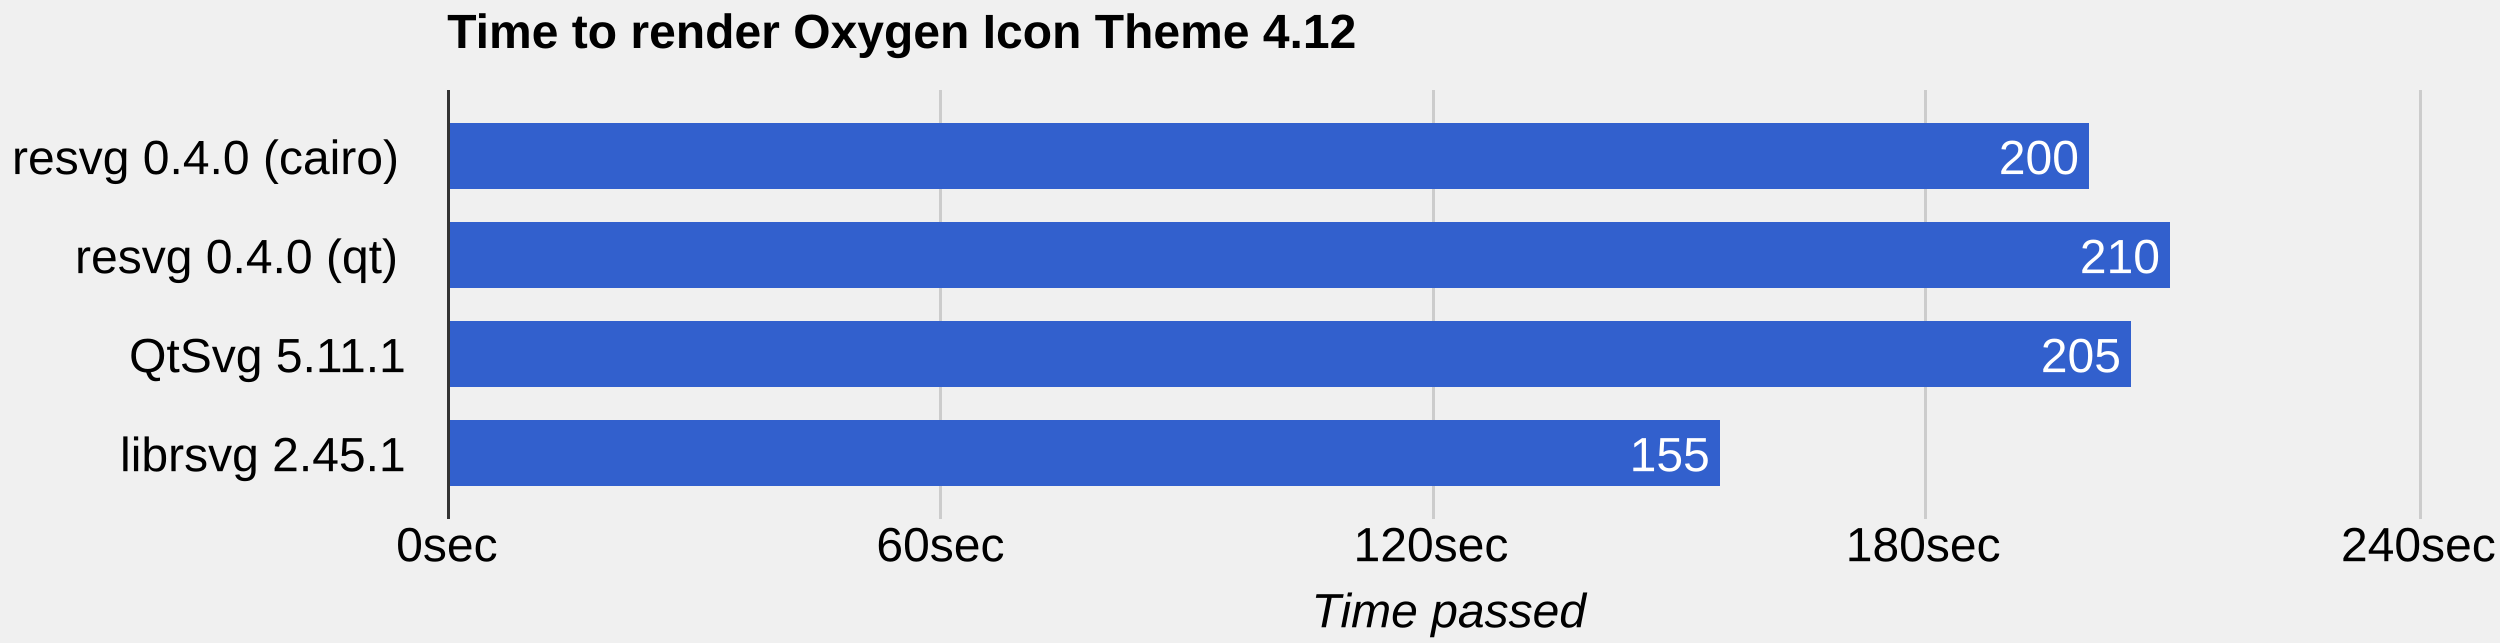
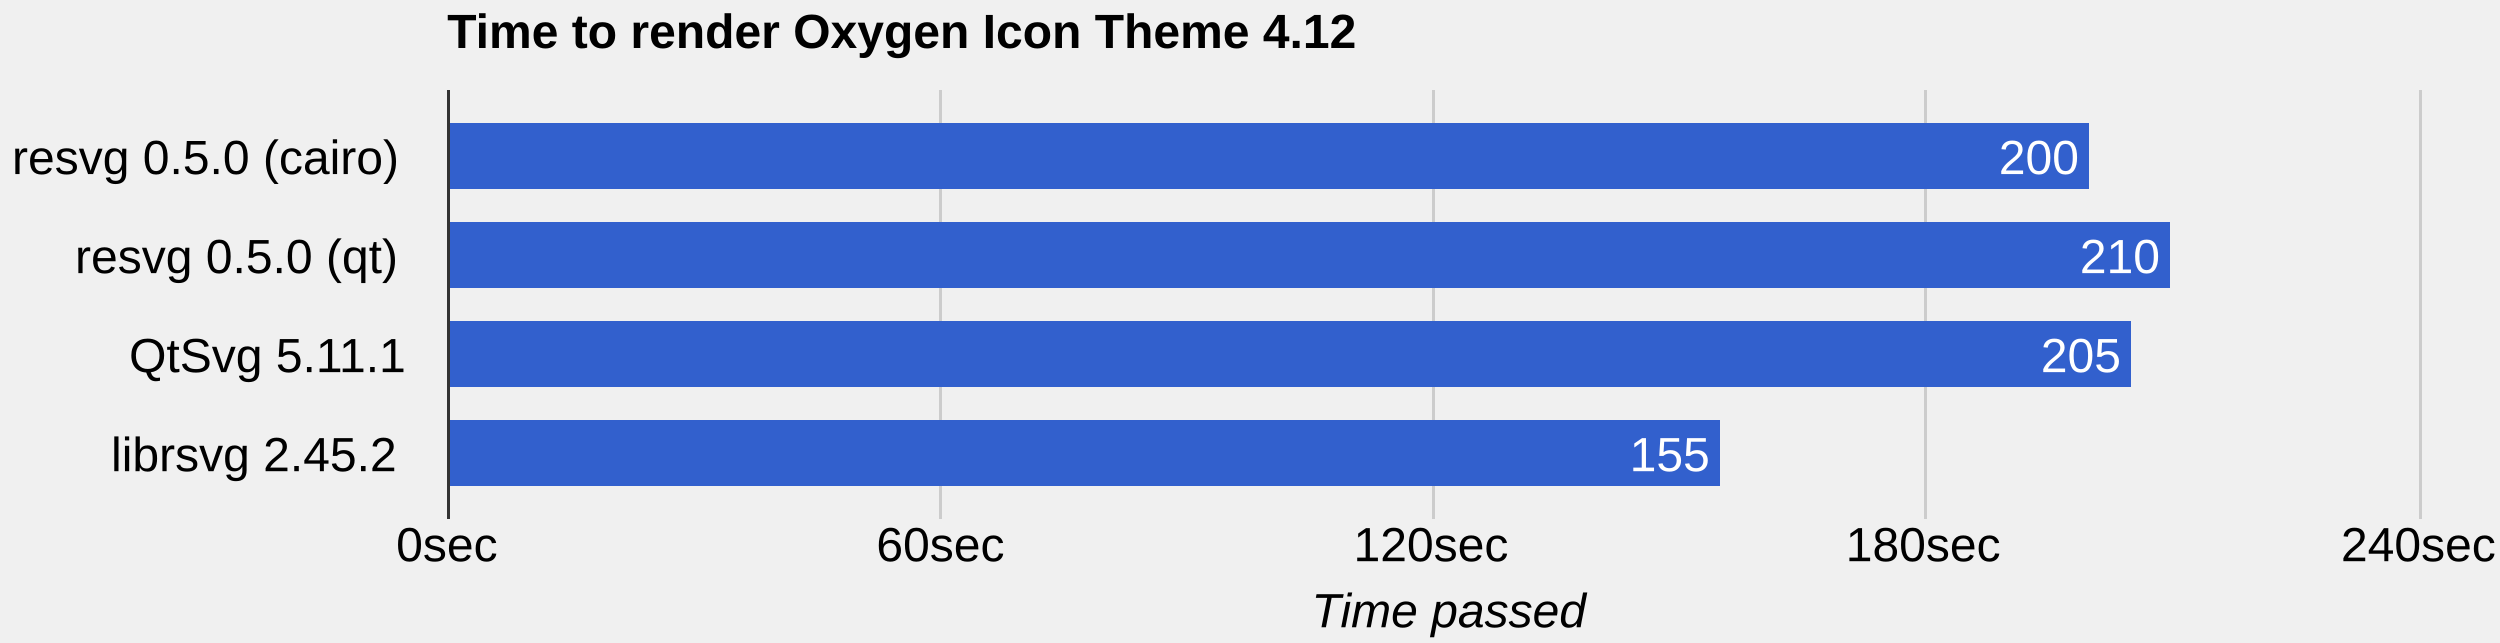
<svg xmlns="http://www.w3.org/2000/svg" height="214" shape-rendering="crispEdges" width="833">
  <text font-family="Arial" font-size="16" font-weight="bold" x="149" y="16">Time to render Oxygen Icon Theme 4.12</text>
-   <text font-family="Arial" font-size="16" x="4" y="58">resvg 0.4.0 (cairo)</text>
-   <text font-family="Arial" font-size="16" x="25" y="91">resvg 0.4.0 (qt)</text>
+   <text font-family="Arial" font-size="16" x="4" y="58">resvg 0.5.0 (cairo)</text>
+   <text font-family="Arial" font-size="16" x="25" y="91">resvg 0.5.0 (qt)</text>
  <text font-family="Arial" font-size="16" x="43" y="124">QtSvg 5.11.1</text>
-   <text font-family="Arial" font-size="16" x="40" y="157">librsvg 2.45.1</text>
+   <text font-family="Arial" font-size="16" x="37" y="157">librsvg 2.45.2</text>
  <rect fill="#ccc" height="143" width="1" x="149" y="30" />
  <text fill="#000" font-family="Arial" font-size="16" x="132" y="187">0sec</text>
  <rect fill="#ccc" height="143" width="1" x="313" y="30" />
  <text fill="#000" font-family="Arial" font-size="16" x="292" y="187">60sec</text>
  <rect fill="#ccc" height="143" width="1" x="477" y="30" />
  <text fill="#000" font-family="Arial" font-size="16" x="451" y="187">120sec</text>
  <rect fill="#ccc" height="143" width="1" x="641" y="30" />
  <text fill="#000" font-family="Arial" font-size="16" x="615" y="187">180sec</text>
  <rect fill="#ccc" height="143" width="1" x="806" y="30" />
  <text fill="#000" font-family="Arial" font-size="16" x="780" y="187">240sec</text>
  <rect fill="#3260cd" height="22" width="547" x="149" y="41" />
  <text fill="#fff" font-family="Arial" font-size="16" x="666" y="58">200</text>
  <rect fill="#3260cd" height="22" width="574" x="149" y="74" />
  <text fill="#fff" font-family="Arial" font-size="16" x="693" y="91">210</text>
  <rect fill="#3260cd" height="22" width="561" x="149" y="107" />
  <text fill="#fff" font-family="Arial" font-size="16" x="680" y="124">205</text>
  <rect fill="#3260cd" height="22" width="424" x="149" y="140" />
  <text fill="#fff" font-family="Arial" font-size="16" x="543" y="157">155</text>
  <rect fill="#333" height="143" width="1" x="149" y="30" />
  <text font-family="Arial" font-size="16" font-style="italic" x="437" y="209">Time passed</text>
</svg>
